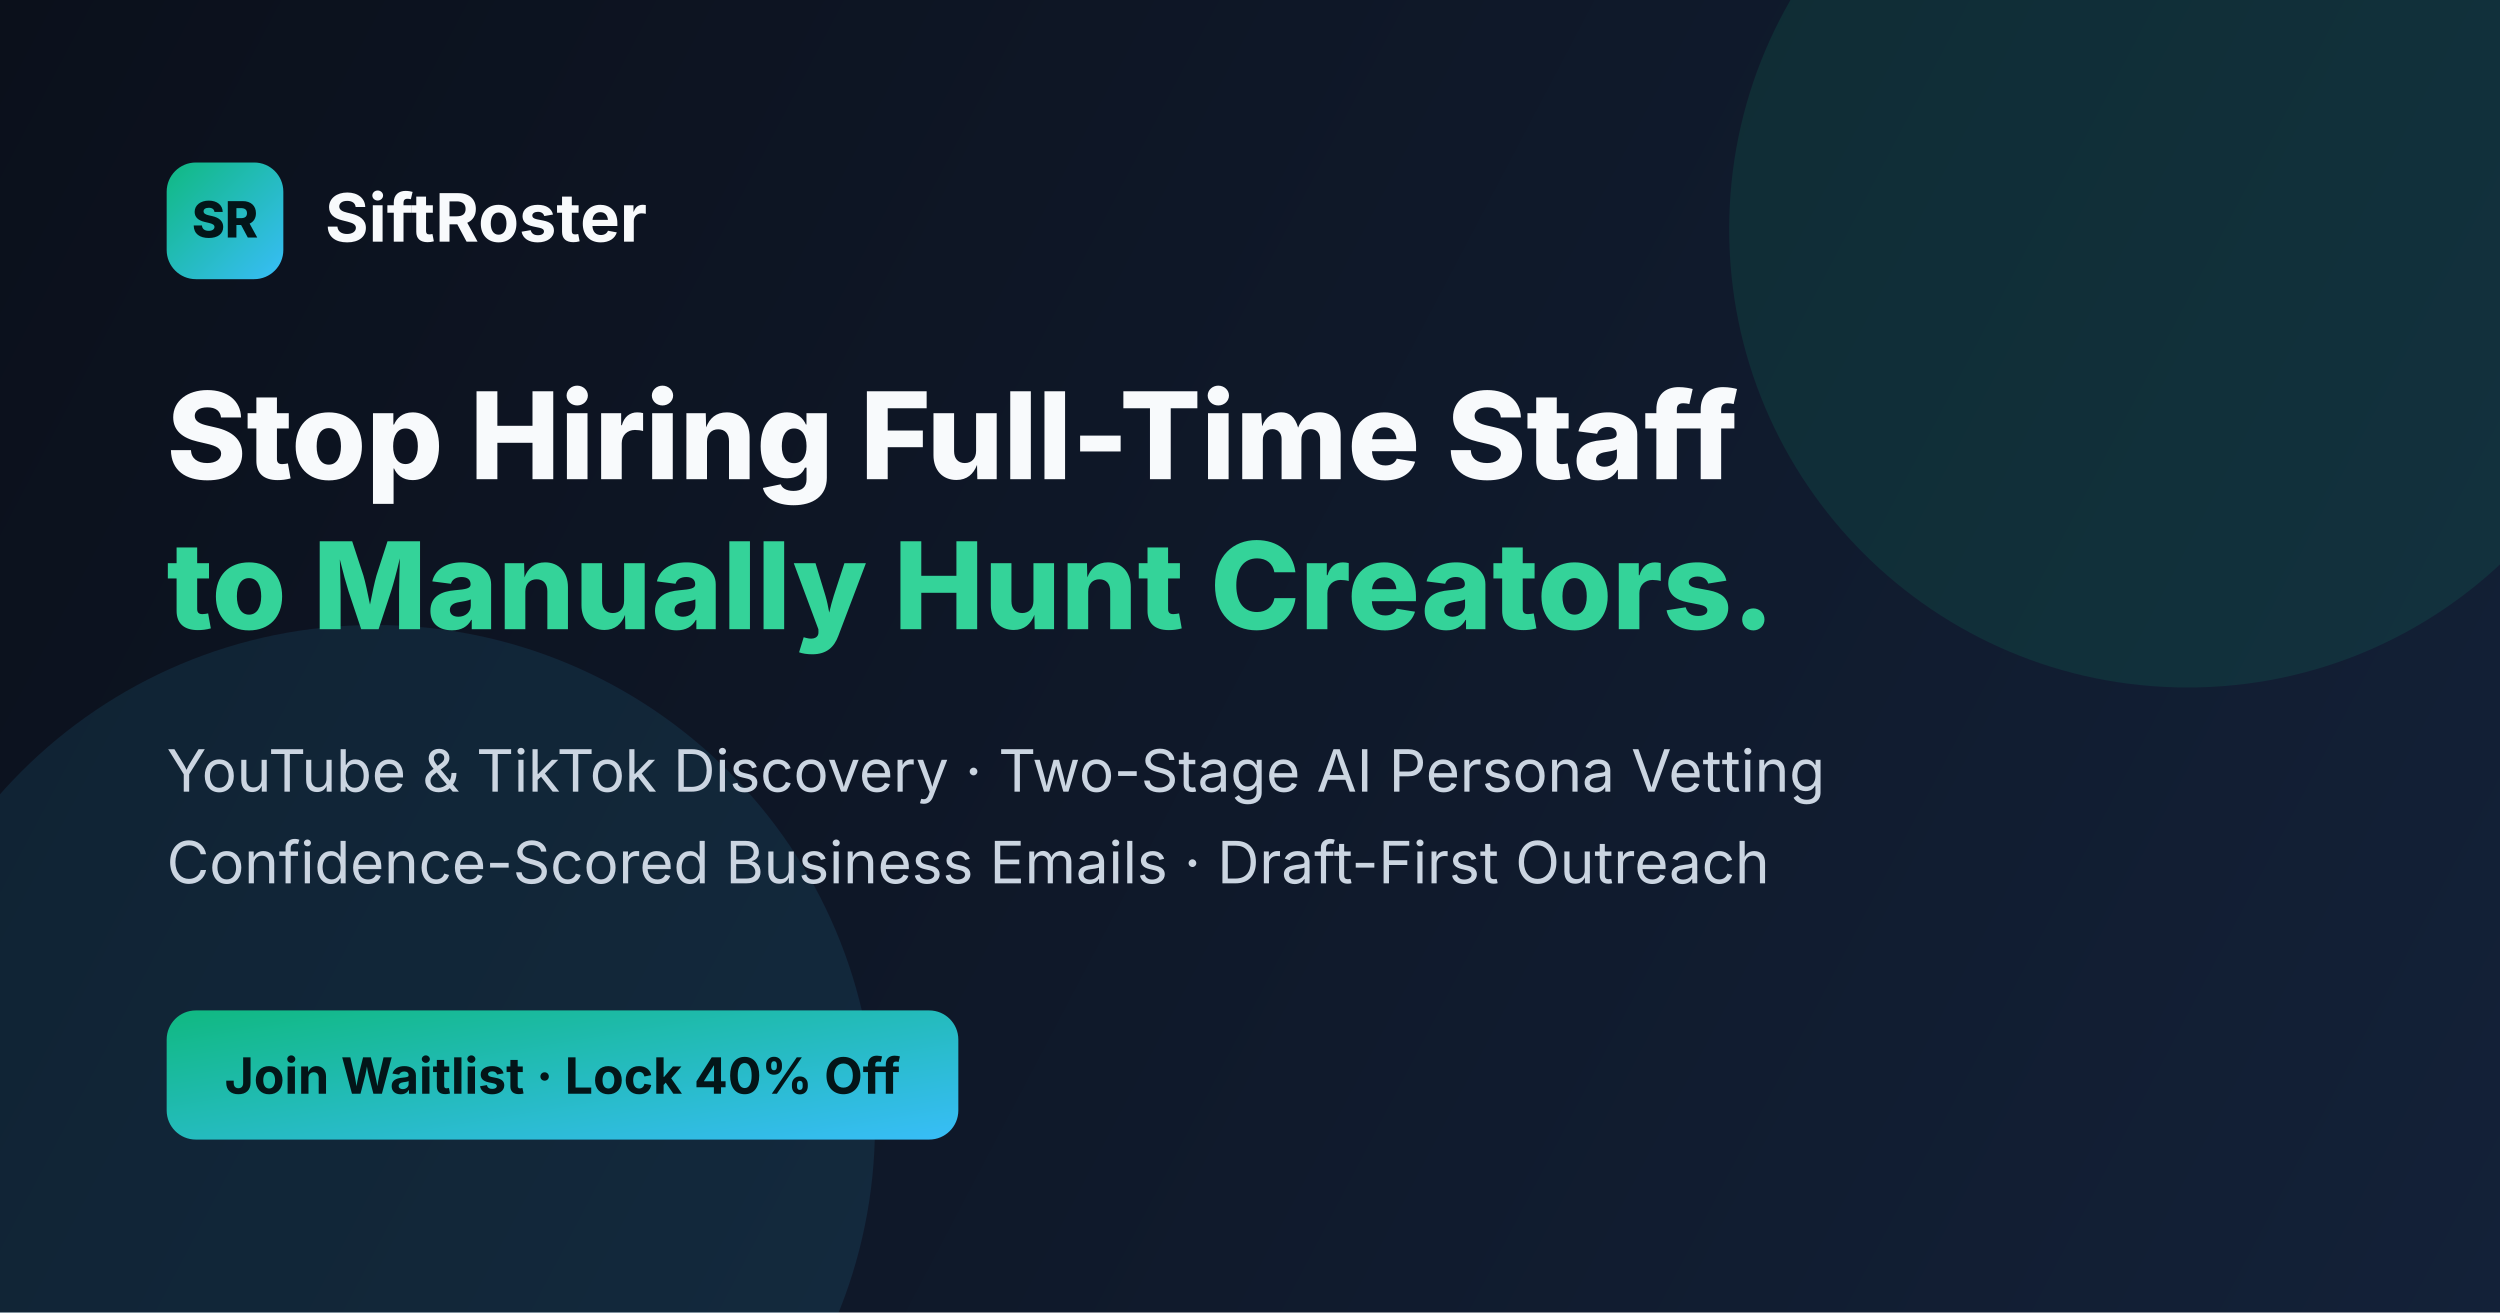
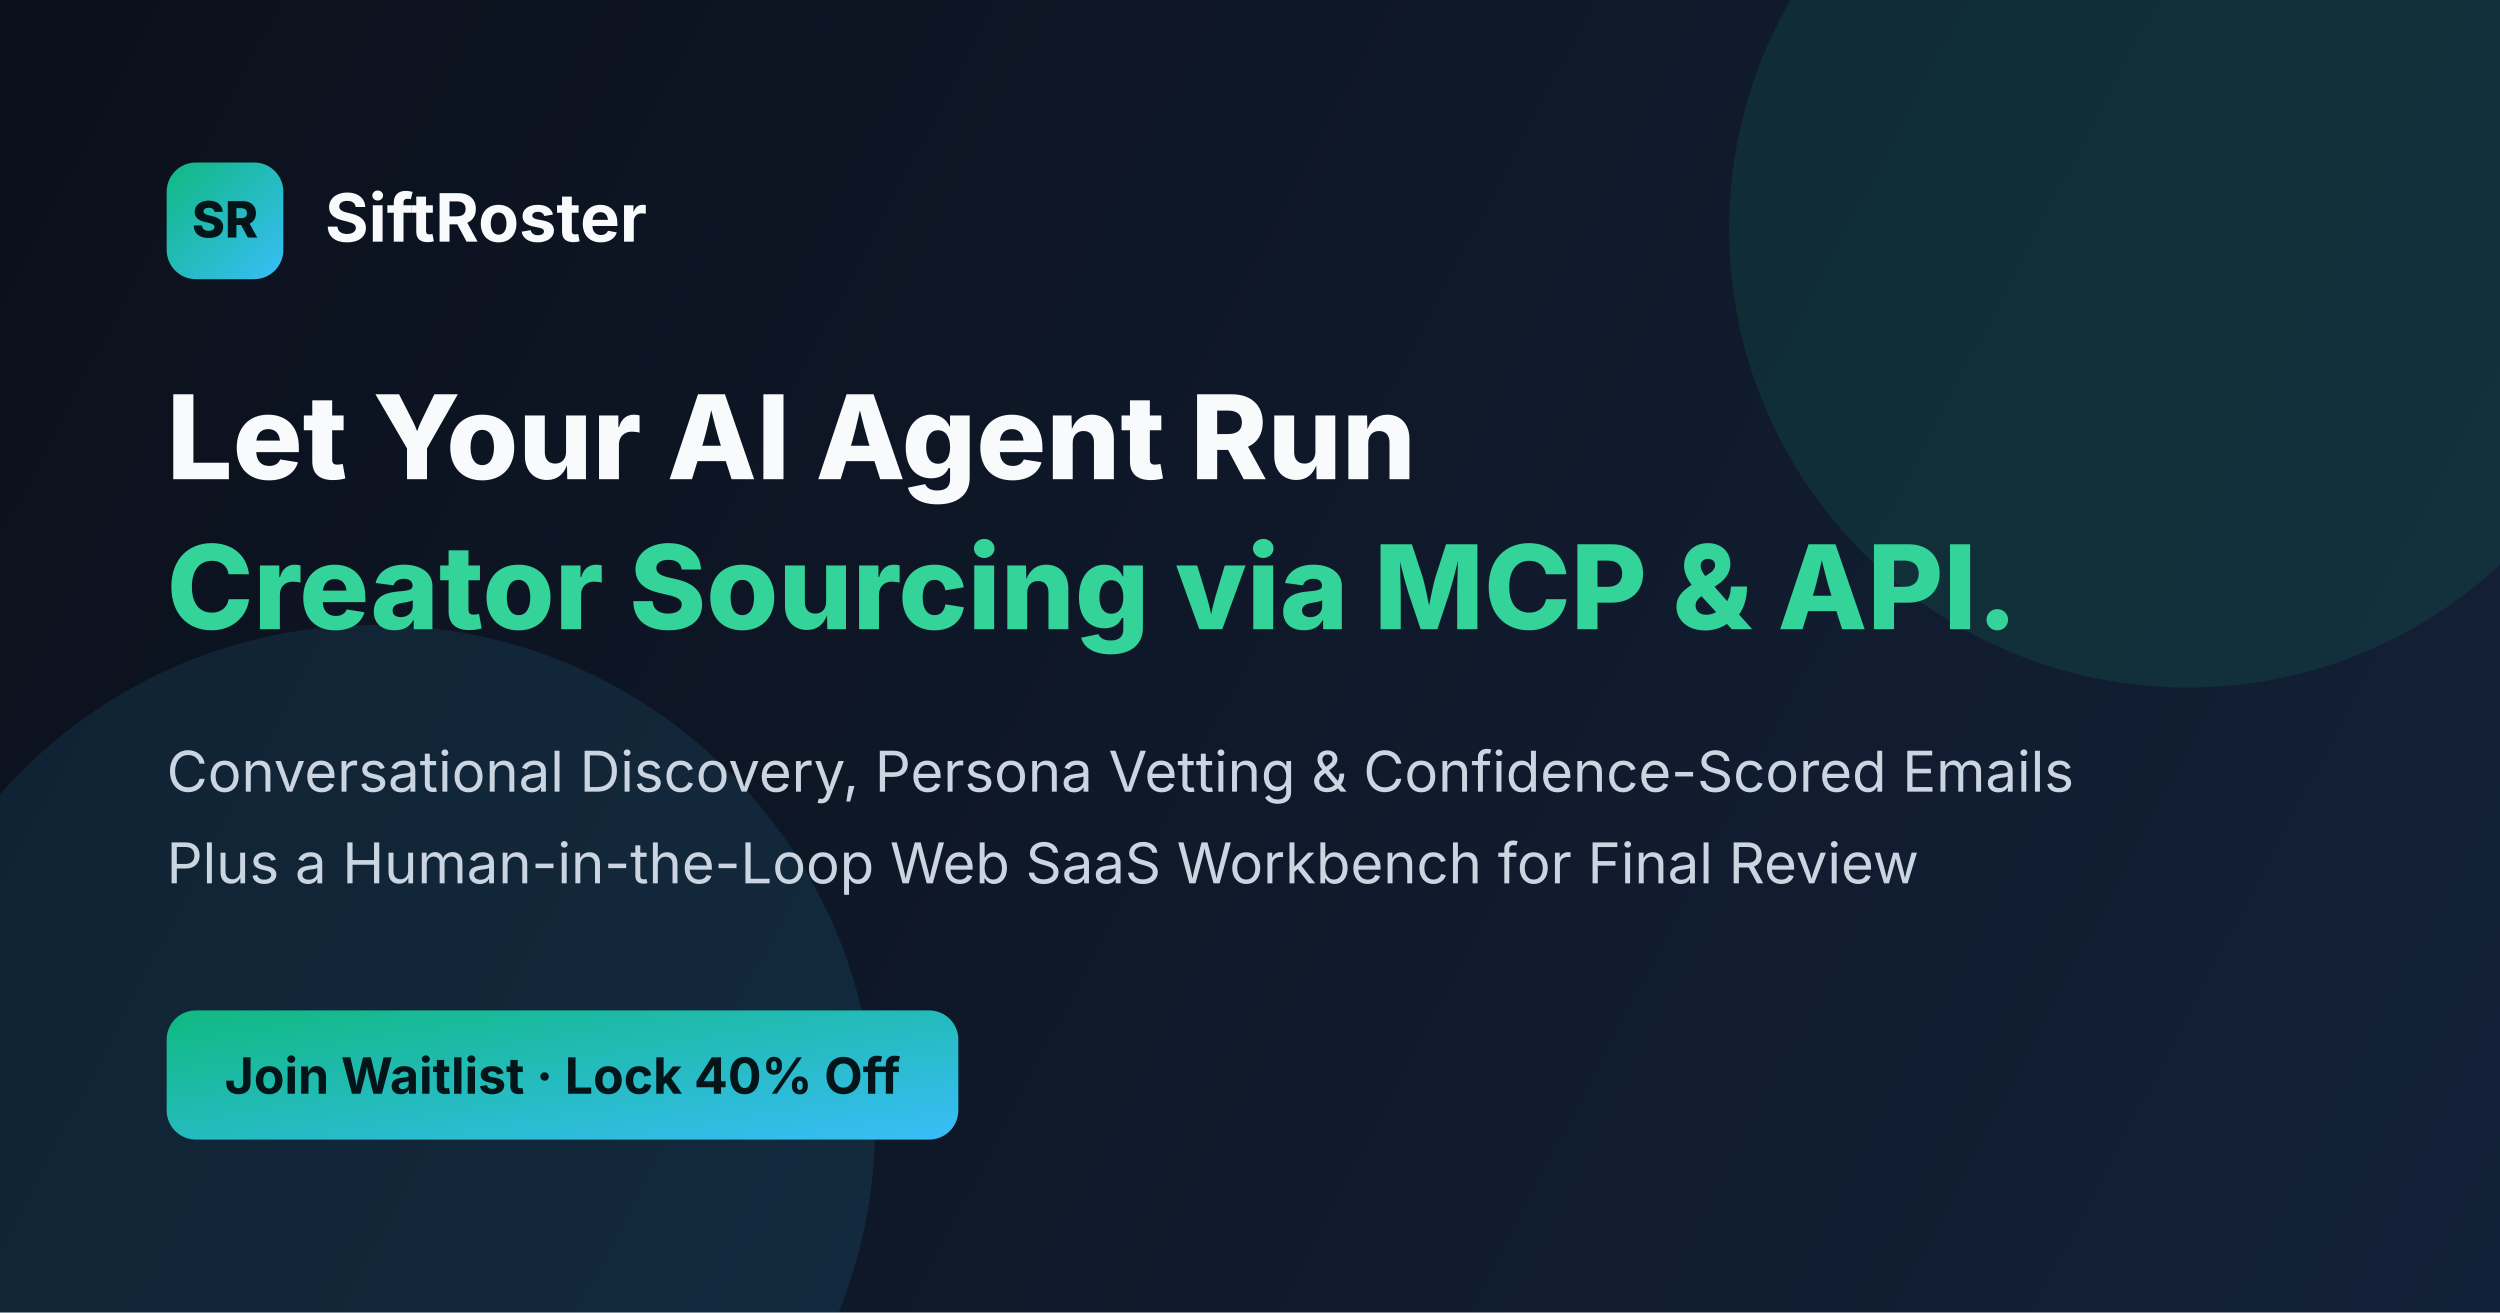
<svg xmlns="http://www.w3.org/2000/svg" width="1200" height="630" viewBox="0 0 1200 630" fill="none">
  <defs>
    <linearGradient id="bg" x1="0" y1="0" x2="1200" y2="630" gradientUnits="userSpaceOnUse">
      <stop offset="0%" stop-color="#0b101b" />
      <stop offset="100%" stop-color="#132138" />
    </linearGradient>
    <linearGradient id="accent" x1="0" y1="0" x2="1" y2="1">
      <stop offset="0%" stop-color="#10b981" />
      <stop offset="100%" stop-color="#38bdf8" />
    </linearGradient>
  </defs>
  <rect width="1200" height="630" fill="url(#bg)" />
  <circle cx="1050" cy="110" r="220" fill="#10b981" opacity="0.12" />
  <circle cx="180" cy="540" r="240" fill="#38bdf8" opacity="0.10" />
  <rect x="80" y="78" width="56" height="56" rx="14" fill="url(#accent)" />
  <text x="108" y="114" text-anchor="middle" font-family="Inter, Arial, sans-serif" font-weight="800" font-size="24" fill="#031518">SR</text>
  <text x="156" y="116" font-family="Inter, Arial, sans-serif" font-weight="700" font-size="32" fill="#f8fafc">SiftRoster</text>
-   <text x="80" y="230" font-family="Inter, Arial, sans-serif" font-weight="800" font-size="58" fill="#f8fafc">Stop Hiring Full-Time Staff</text>
-   <text x="80" y="302" font-family="Inter, Arial, sans-serif" font-weight="800" font-size="58" fill="#34d399">to Manually Hunt Creators.</text>
-   <text x="80" y="380" font-family="Inter, Arial, sans-serif" font-weight="400" font-size="28" fill="#cbd5e1">YouTube &amp; TikTok Discovery · Two-Stage AI Persona Vetting</text>
-   <text x="80" y="424" font-family="Inter, Arial, sans-serif" font-weight="400" font-size="28" fill="#cbd5e1">Confidence-Scored Business Emails · Draft-First Outreach</text>
+   <text x="80" y="230" font-family="Inter, Arial, sans-serif" font-weight="800" font-size="56" fill="#f8fafc">Let Your AI Agent Run</text>
+   <text x="80" y="302" font-family="Inter, Arial, sans-serif" font-weight="800" font-size="56" fill="#34d399">Creator Sourcing via MCP &amp; API.</text>
+   <text x="80" y="380" font-family="Inter, Arial, sans-serif" font-weight="400" font-size="27" fill="#cbd5e1">Conversational Discovery, Persona Vetting &amp; Confidence-Scored Emails</text>
+   <text x="80" y="424" font-family="Inter, Arial, sans-serif" font-weight="400" font-size="27" fill="#cbd5e1">Plus a Human-in-the-Loop Web SaaS Workbench for Final Review</text>
  <rect x="80" y="485" width="380" height="62" rx="14" fill="url(#accent)" />
  <text x="270" y="525" text-anchor="middle" font-family="Inter, Arial, sans-serif" font-weight="700" font-size="24" fill="#031518">Join Waitlist · Lock 40% Off</text>
</svg>
